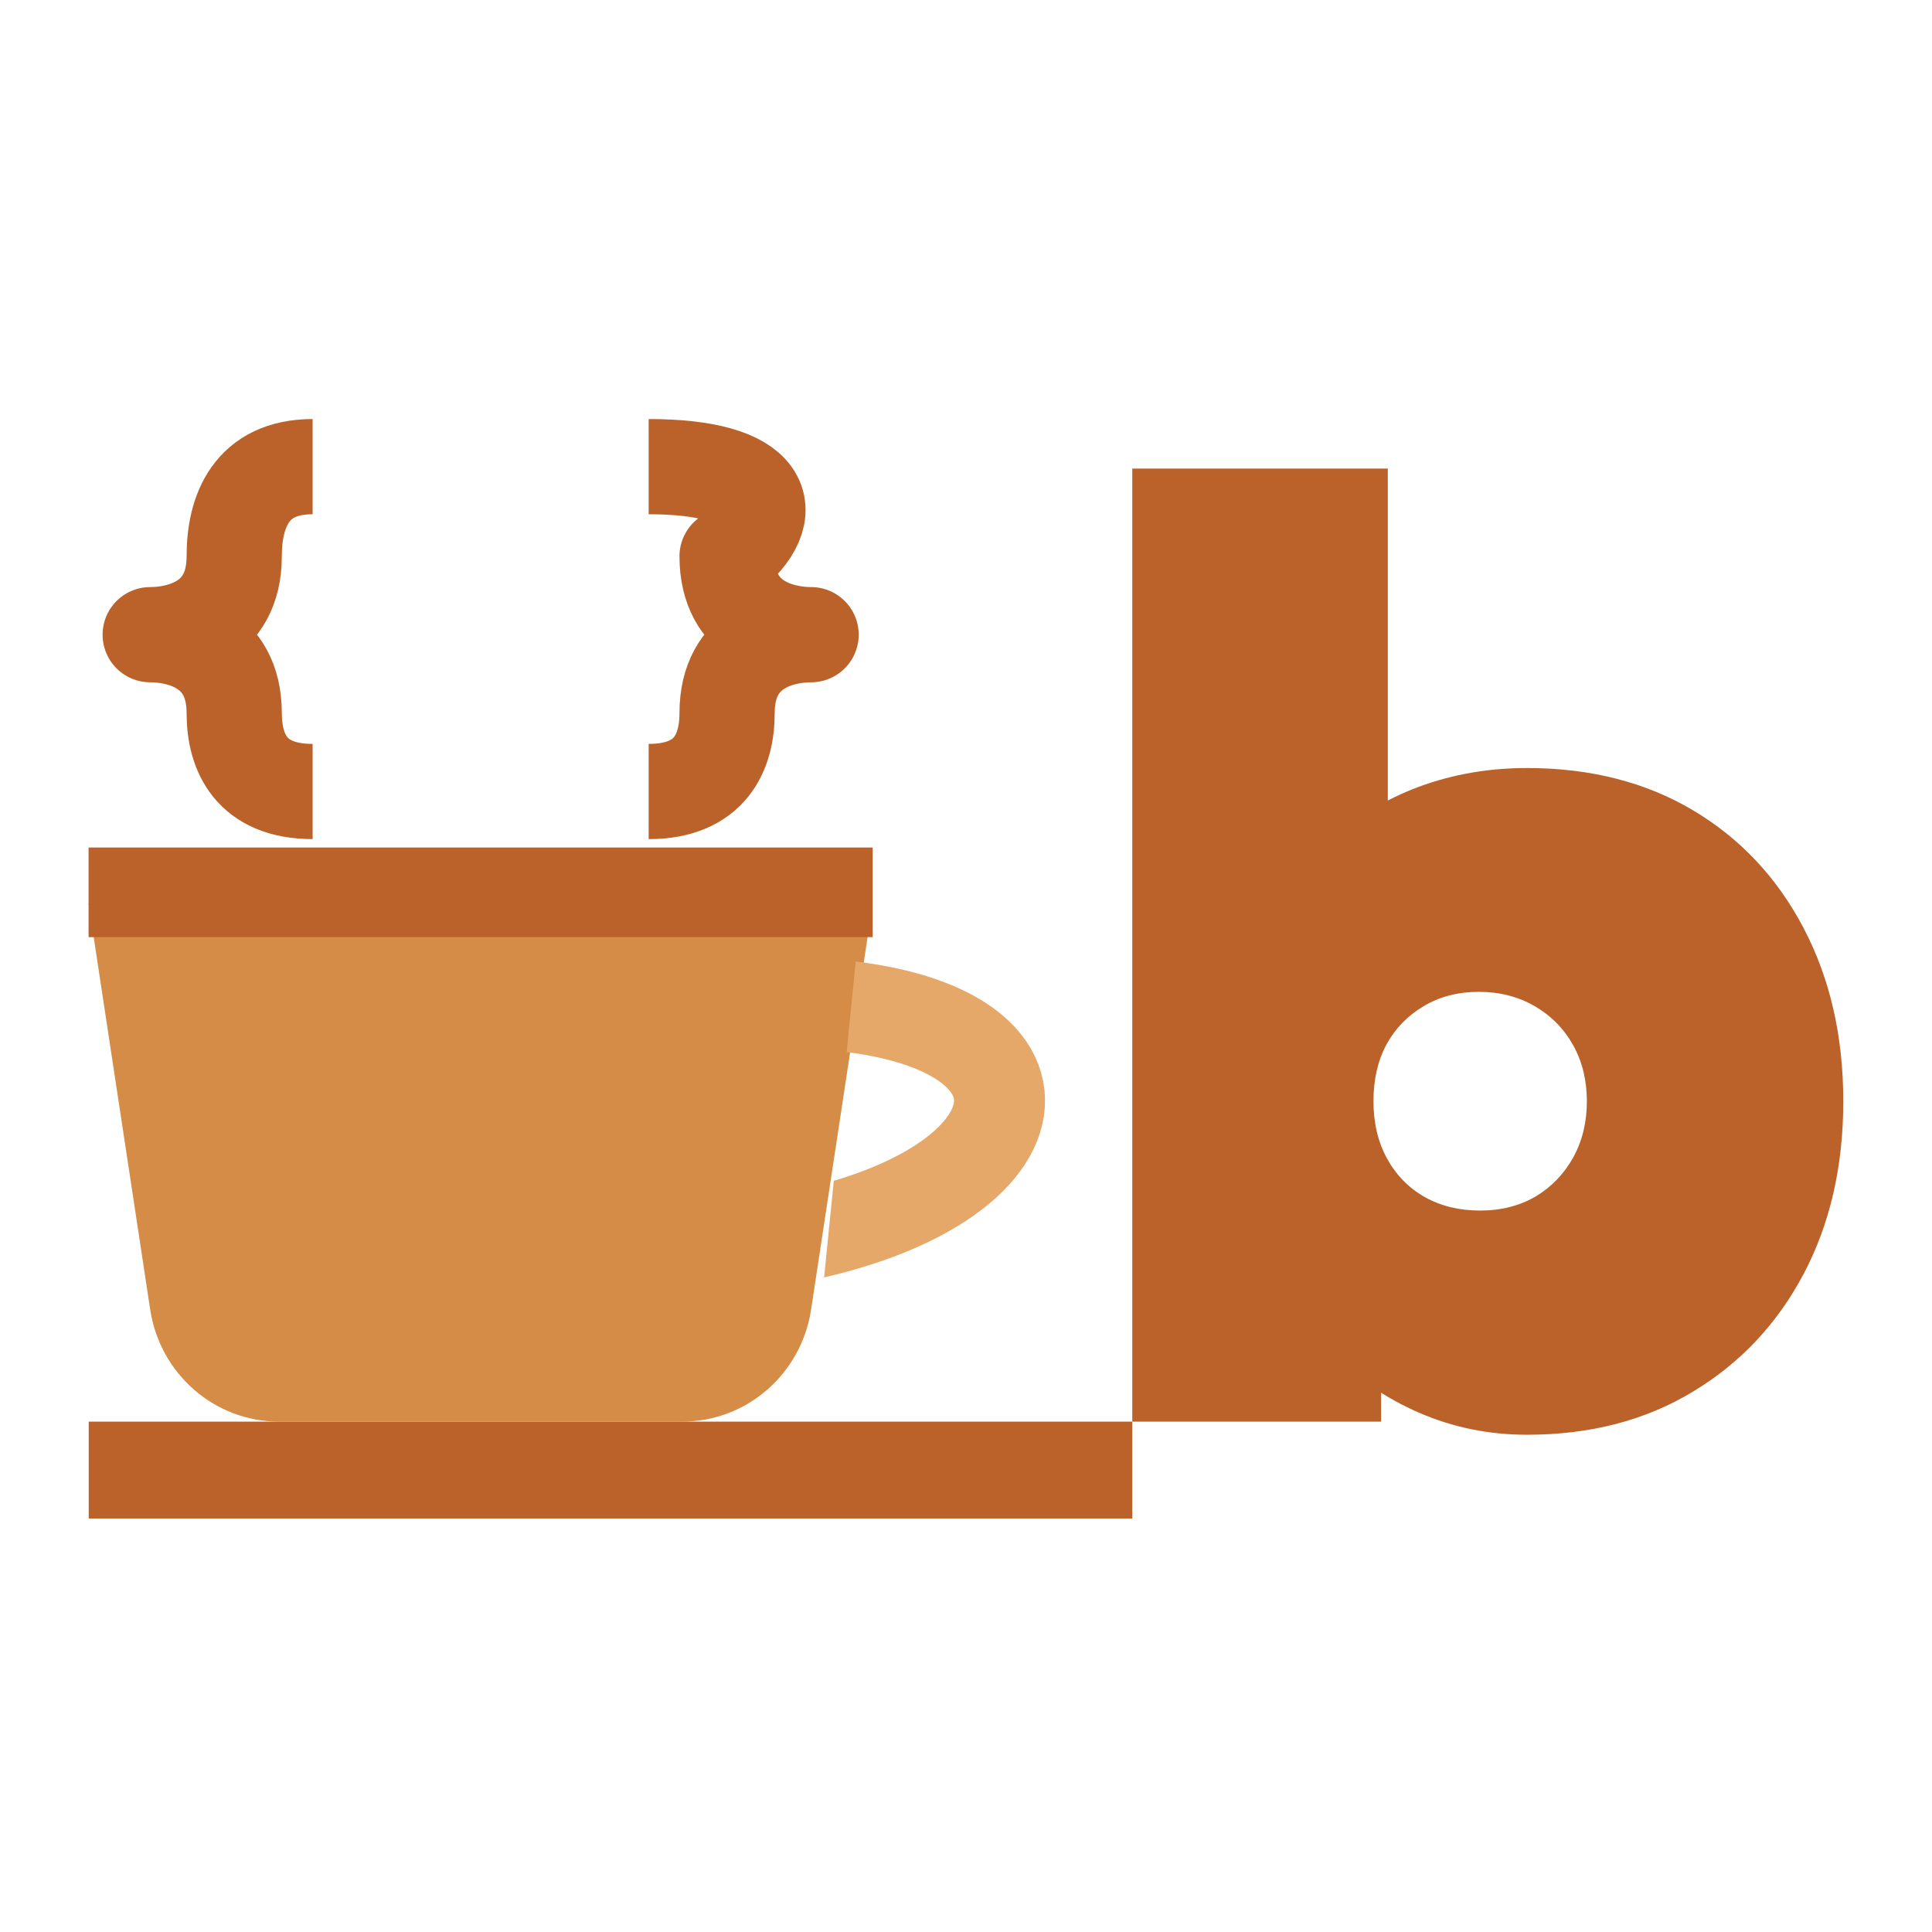
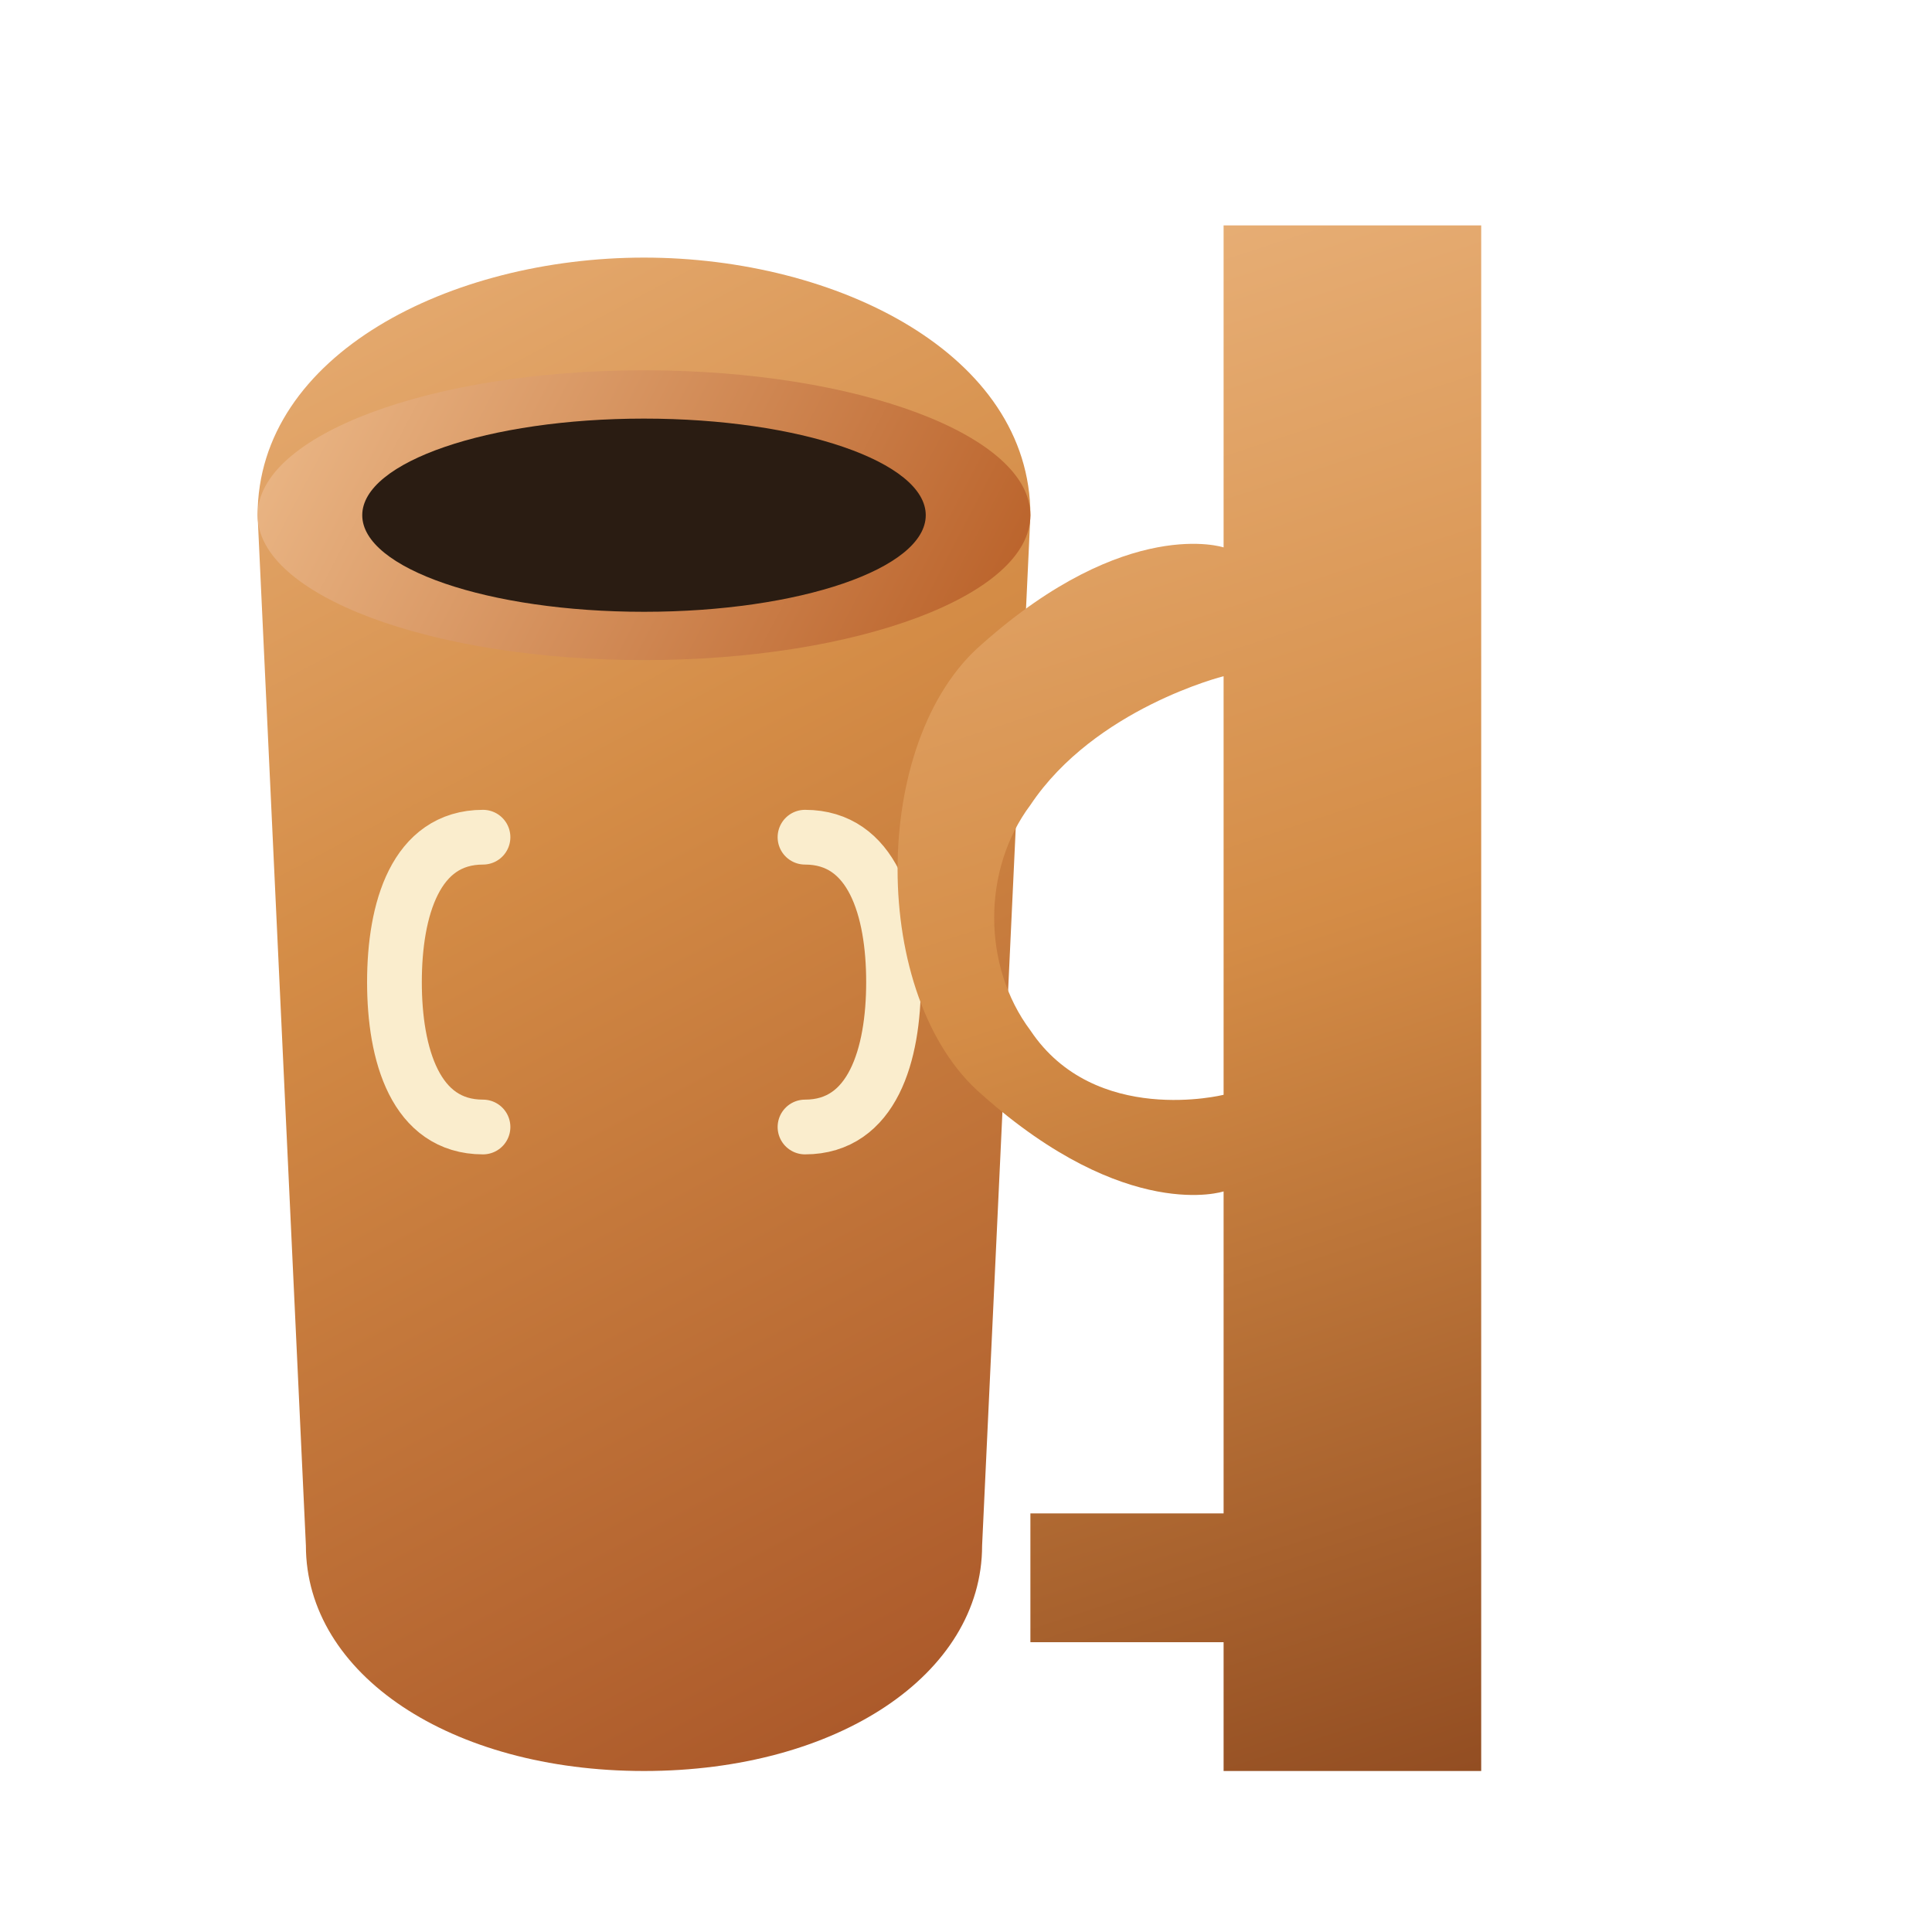
- <svg xmlns="http://www.w3.org/2000/svg" viewBox="0 0 109.1 109.1" fill="none" role="img" aria-label="Brew">
+ <svg xmlns="http://www.w3.org/2000/svg" viewBox="0 0 120 120" fill="none" role="img" aria-label="Brew">
  <defs>
-     <clipPath id="brewHandleClip">
-       <path d="M44 26L41.7 49L62 49L62 26Z" />
-     </clipPath>
+     <linearGradient id="copperBody-l" x1="14" y1="14" x2="64" y2="108" gradientUnits="userSpaceOnUse">
+       <stop stop-color="#E8B078" />
+       <stop offset="0.4" stop-color="#D48C46" />
+       <stop offset="1" stop-color="#A85528" />
+     </linearGradient>
+     <linearGradient id="copperB-l" x1="70" y1="12" x2="102" y2="110" gradientUnits="userSpaceOnUse">
+       <stop stop-color="#E8B078" />
+       <stop offset="0.45" stop-color="#D48C46" />
+       <stop offset="1" stop-color="#8F4A20" />
+     </linearGradient>
+     <linearGradient id="rim-l" x1="16" y1="16" x2="62" y2="40" gradientUnits="userSpaceOnUse">
+       <stop stop-color="#F0C090" />
+       <stop offset="1" stop-color="#BA622A" />
+     </linearGradient>
  </defs>
-   <g transform="translate(-20.30,3.58) scale(1.5814)">
-     <path fill="#D48C46" d="M16 30h28l-2.2 14.5c-.35 2.3-2.3 4-4.6 4H22.8c-2.3 0-4.25-1.7-4.6-4L16 30z" />
-     <path fill="#BA622A" d="M16 28h28v3.2H16z" />
-     <g clip-path="url(#brewHandleClip)">
-       <path fill="none" stroke="#E5A869" stroke-width="3.25" stroke-linecap="butt" stroke-linejoin="miter" d="M41.46 33.55C51.57 33.90 50.57 40.50 40.16 42.10" />
-     </g>
-     <path fill="none" stroke="#BA622A" stroke-width="3.4" stroke-linecap="butt" stroke-linejoin="round" d="M24 26c-2.2 0-2.8-1.4-2.8-2.8 0-2.4-2-2.8-3-2.8 1 0 3-.4 3-2.8C21.2 16 21.8 14.4 24 14.4" />
-     <path fill="none" stroke="#BA622A" stroke-width="3.4" stroke-linecap="butt" stroke-linejoin="round" d="M36 26c2.2 0 2.8-1.4 2.8-2.8 0-2.4 2-2.8 3-2.8-1 0-3-.4-3-2.8C40.8 16 40.2 14.4 36 14.4" />
+   <path fill="url(#copperBody-l)" d="M16 32C16 22 28 16 40 16C52 16 64 22 64 32L61 96C61 104 52 110 40 110C28 110 19 104 19 96Z" />
+   <ellipse cx="40" cy="32" rx="24" ry="9" fill="url(#rim-l)" />
+   <ellipse cx="40" cy="32" rx="17.5" ry="6" fill="#2A1C12" />
+   <g fill="none" stroke="#FAEDCD" stroke-width="3.4" stroke-linecap="round" stroke-linejoin="round">
+     <path d="M30 52C25.8 52 24.5 56.5 24.5 61C24.5 65.5 25.8 70 30 70" />
+     <path d="M50 52C54.2 52 55.5 56.5 55.5 61C55.5 65.5 54.2 70 50 70" />
  </g>
-   <path fill="#BA622A" d="M86.23 81.02Q82.99 81.02 80.12 79.77Q77.26 78.52 75.28 76.42Q73.29 74.32 72.70 71.83V51.82Q73.29 49.33 75.28 47.41Q77.26 45.50 80.12 44.43Q82.99 43.37 86.23 43.37Q91.59 43.37 95.61 45.76Q99.61 48.14 101.85 52.41Q104.09 56.68 104.09 62.19Q104.09 67.70 101.85 71.94Q99.61 76.17 95.61 78.58Q91.59 81.02 86.23 81.02ZM63.94 80.28V26.46H78.37V53.01L76.01 61.76L77.99 70.57V80.28ZM83.58 68.36Q85.35 68.36 86.71 67.57Q88.06 66.76 88.84 65.36Q89.61 63.96 89.61 62.19Q89.61 60.42 88.84 59.03Q88.06 57.63 86.67 56.82Q85.27 56.01 83.51 56.01Q81.74 56.01 80.39 56.82Q79.03 57.63 78.29 58.99Q77.56 60.35 77.56 62.19Q77.56 64.03 78.33 65.43Q79.10 66.83 80.46 67.60Q81.82 68.36 83.58 68.36Z" />
-   <path fill="#BA622A" d="M5.01 80.28H63.94v5.47H5.01Z" />
+   <path fill="url(#copperB-l)" fill-rule="evenodd" d="M76 14H92V110H76V102H64V94H76V74C76 74 70 76 61 68C54 62 54 46 61 40C70 32 76 34 76 34V14ZM76 42C76 42 68 44 64 50C61 54 61 60 64 64C68 70 76 68 76 68V42Z" />
</svg>
